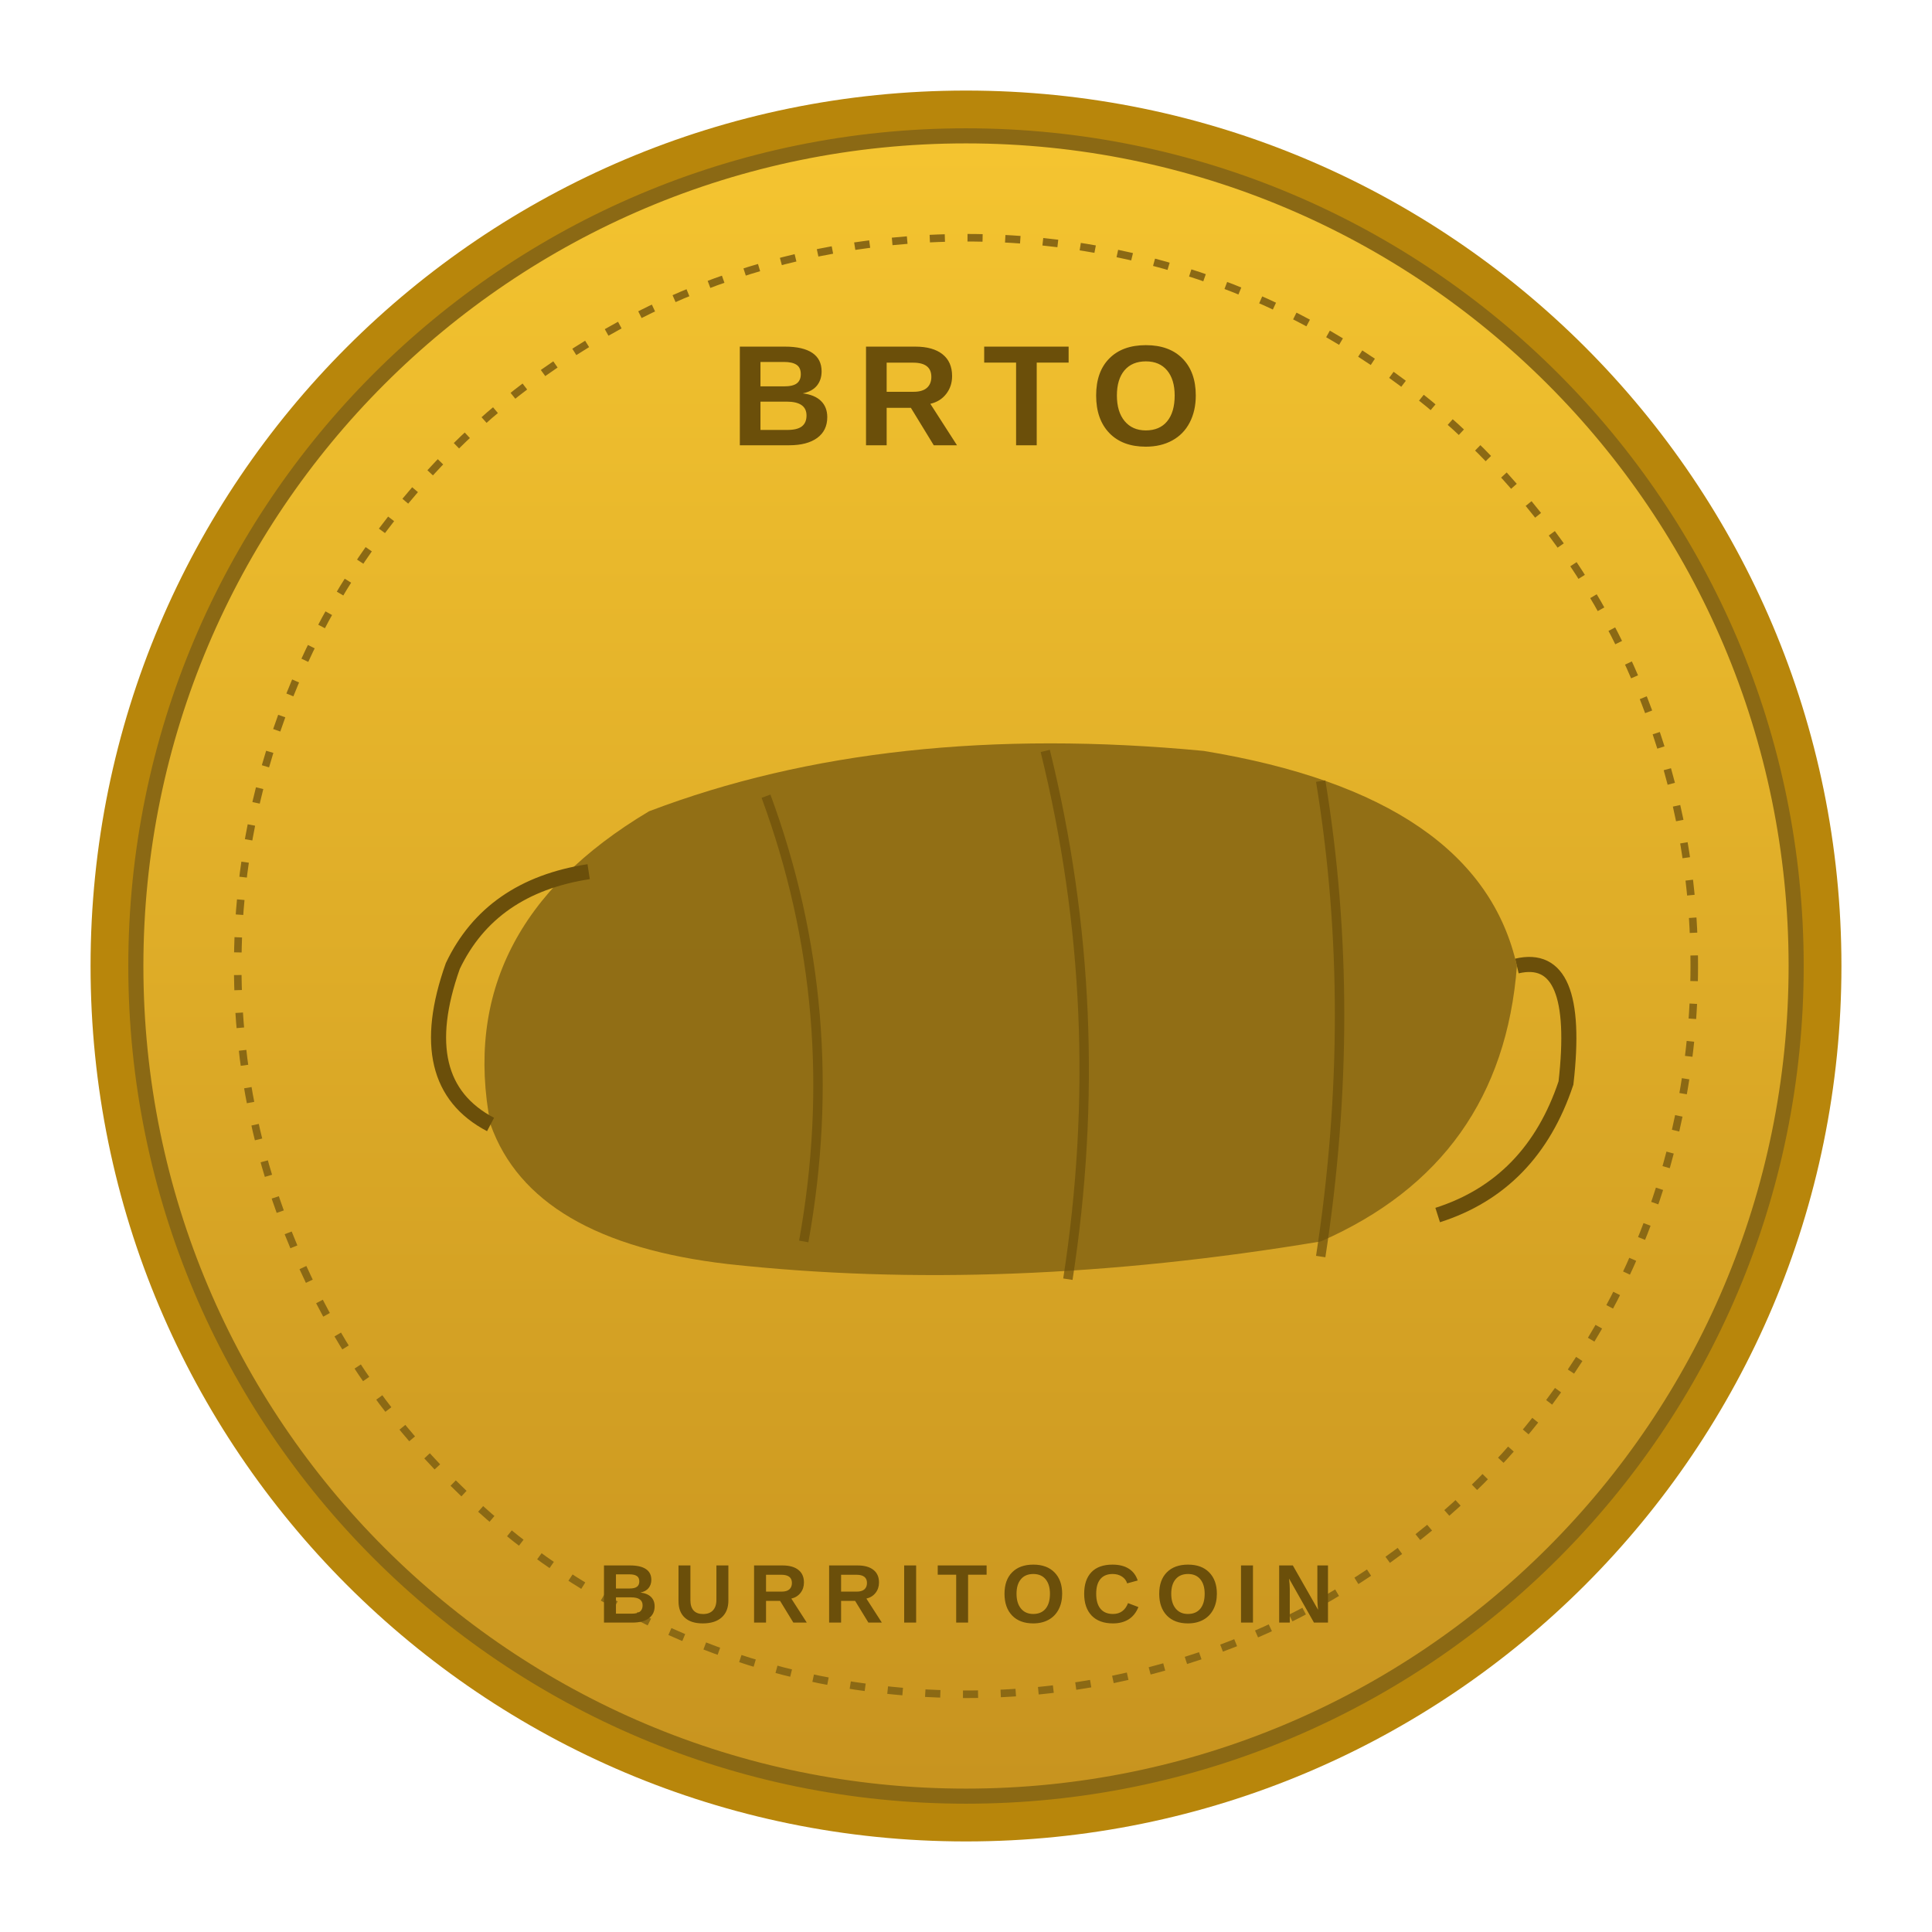
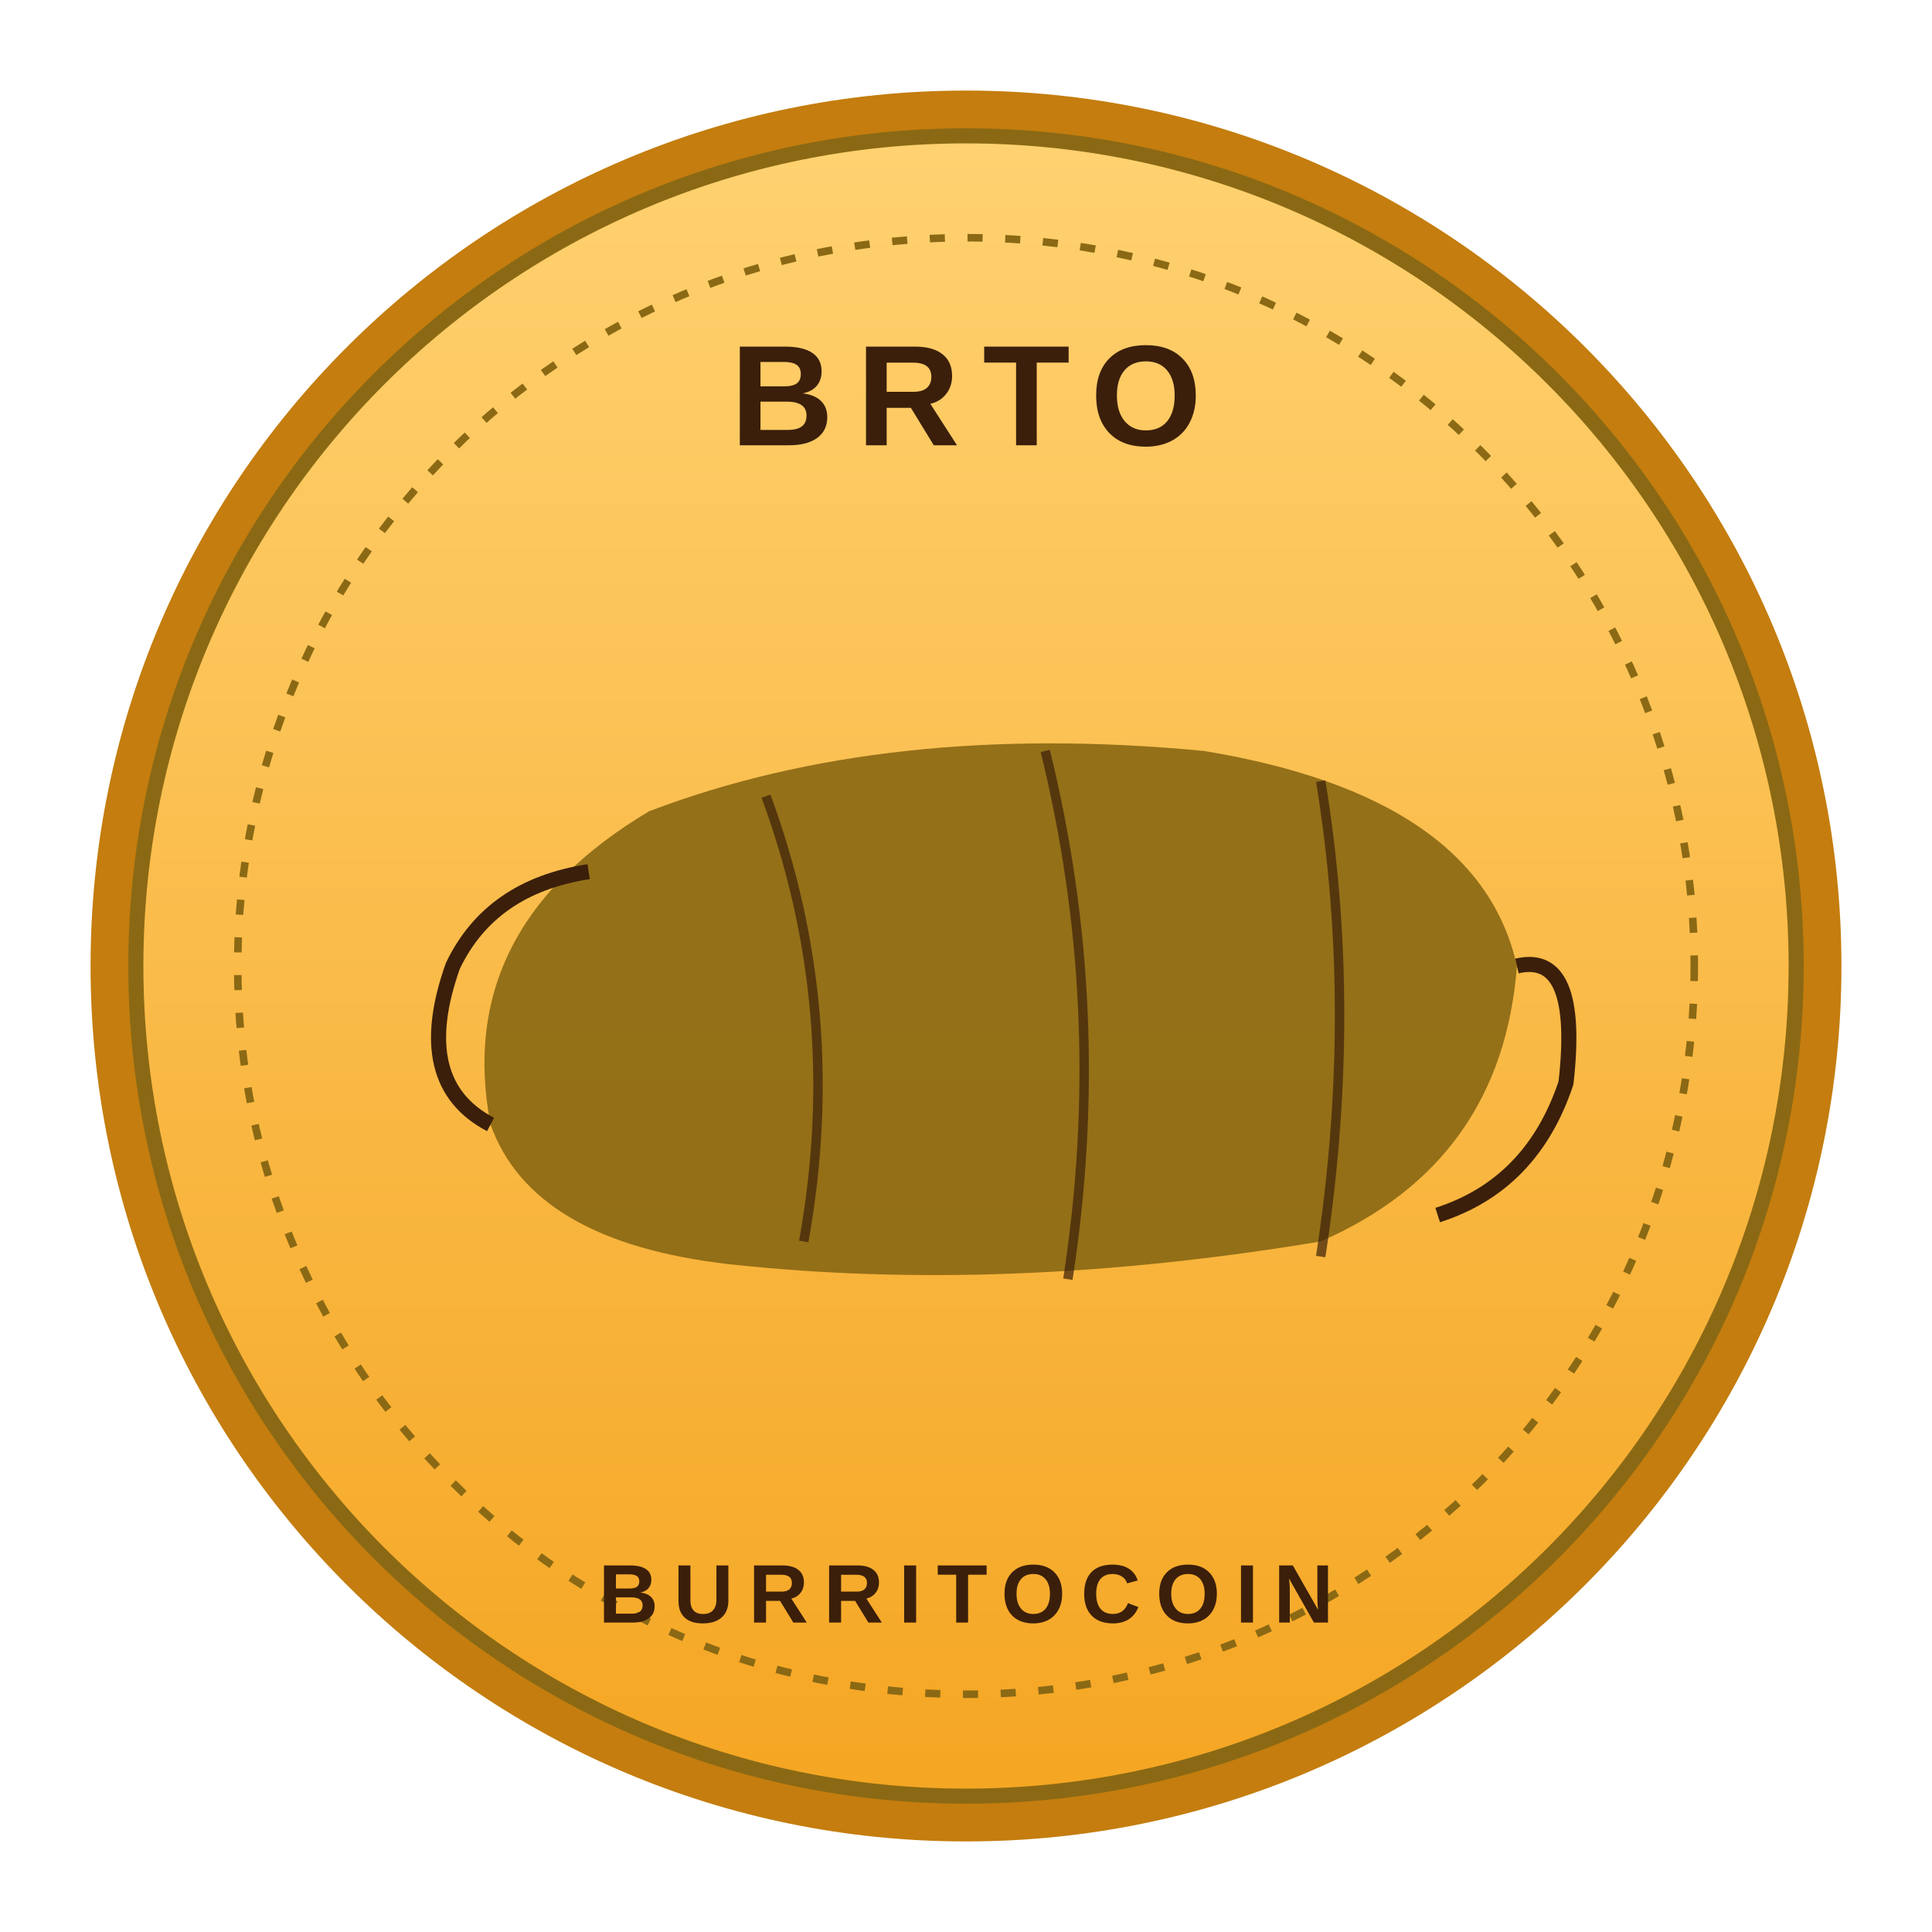
<svg xmlns="http://www.w3.org/2000/svg" width="512" height="512" viewBox="0 0 512 512">
  <defs>
    <linearGradient id="gold" x1="0%" y1="0%" x2="0%" y2="100%">
-       <stop offset="0%" stop-color="#F4C430" />
-       <stop offset="100%" stop-color="#C8941F" />
+       <stop offset="0%" stop-color="#ffd170" />
+       <stop offset="100%" stop-color="#f5a623" />
    </linearGradient>
    <clipPath id="coinclip">
      <circle cx="256" cy="256" r="220" />
    </clipPath>
  </defs>
-   <circle cx="256" cy="256" r="232" fill="#B8860B" />
+   <circle cx="256" cy="256" r="232" fill="#c47d0e" />
  <circle cx="256" cy="256" r="220" fill="url(#gold)" />
  <circle cx="256" cy="256" r="220" fill="none" stroke="#8B6914" stroke-width="4" />
  <circle cx="256" cy="256" r="193" fill="none" stroke="#8B6914" stroke-width="2" stroke-dasharray="4,6" />
  <g clip-path="url(#coinclip)">
    <path d="M 130 298 Q 120 246 172 215 Q 235 191 319 199 Q 392 211 402 256 Q 398 308 350 329 Q 266 343 193 335 Q 141 329 130 298 Z" fill="#8B6914" opacity="0.92" />
-     <path d="M 130 298 Q 109 287 120 256 Q 130 235 156 231" fill="none" stroke="#6B4F0A" stroke-width="4" />
-     <path d="M 402 256 Q 419 252 415 287 Q 406 314 381 322" fill="none" stroke="#6B4F0A" stroke-width="4" />
-     <path d="M 203 211 Q 224 268 213 329" fill="none" stroke="#6B4F0A" stroke-width="2.5" opacity="0.7" />
-     <path d="M 277 199 Q 294 268 283 339" fill="none" stroke="#6B4F0A" stroke-width="2.5" opacity="0.7" />
-     <path d="M 350 207 Q 360 268 350 333" fill="none" stroke="#6B4F0A" stroke-width="2.5" opacity="0.7" />
+     <path d="M 130 298 Q 109 287 120 256 Q 130 235 156 231" fill="none" stroke="#3b1f0a" stroke-width="4" />
+     <path d="M 402 256 Q 419 252 415 287 Q 406 314 381 322" fill="none" stroke="#3b1f0a" stroke-width="4" />
+     <path d="M 203 211 Q 224 268 213 329" fill="none" stroke="#3b1f0a" stroke-width="2.5" opacity="0.7" />
+     <path d="M 277 199 Q 294 268 283 339" fill="none" stroke="#3b1f0a" stroke-width="2.5" opacity="0.7" />
+     <path d="M 350 207 Q 360 268 350 333" fill="none" stroke="#3b1f0a" stroke-width="2.5" opacity="0.7" />
  </g>
-   <text x="256" y="118" text-anchor="middle" font-family="Arial, sans-serif" font-size="38" font-weight="600" fill="#6B4F0A" letter-spacing="6">BRTO</text>
-   <text x="256" y="430" text-anchor="middle" font-family="Arial, sans-serif" font-size="22" font-weight="600" fill="#6B4F0A" letter-spacing="4">BURRITOCOIN</text>
+   <text x="256" y="118" text-anchor="middle" font-family="Arial, sans-serif" font-size="38" font-weight="600" fill="#3b1f0a" letter-spacing="6">BRTO</text>
+   <text x="256" y="430" text-anchor="middle" font-family="Arial, sans-serif" font-size="22" font-weight="600" fill="#3b1f0a" letter-spacing="4">BURRITOCOIN</text>
</svg>
